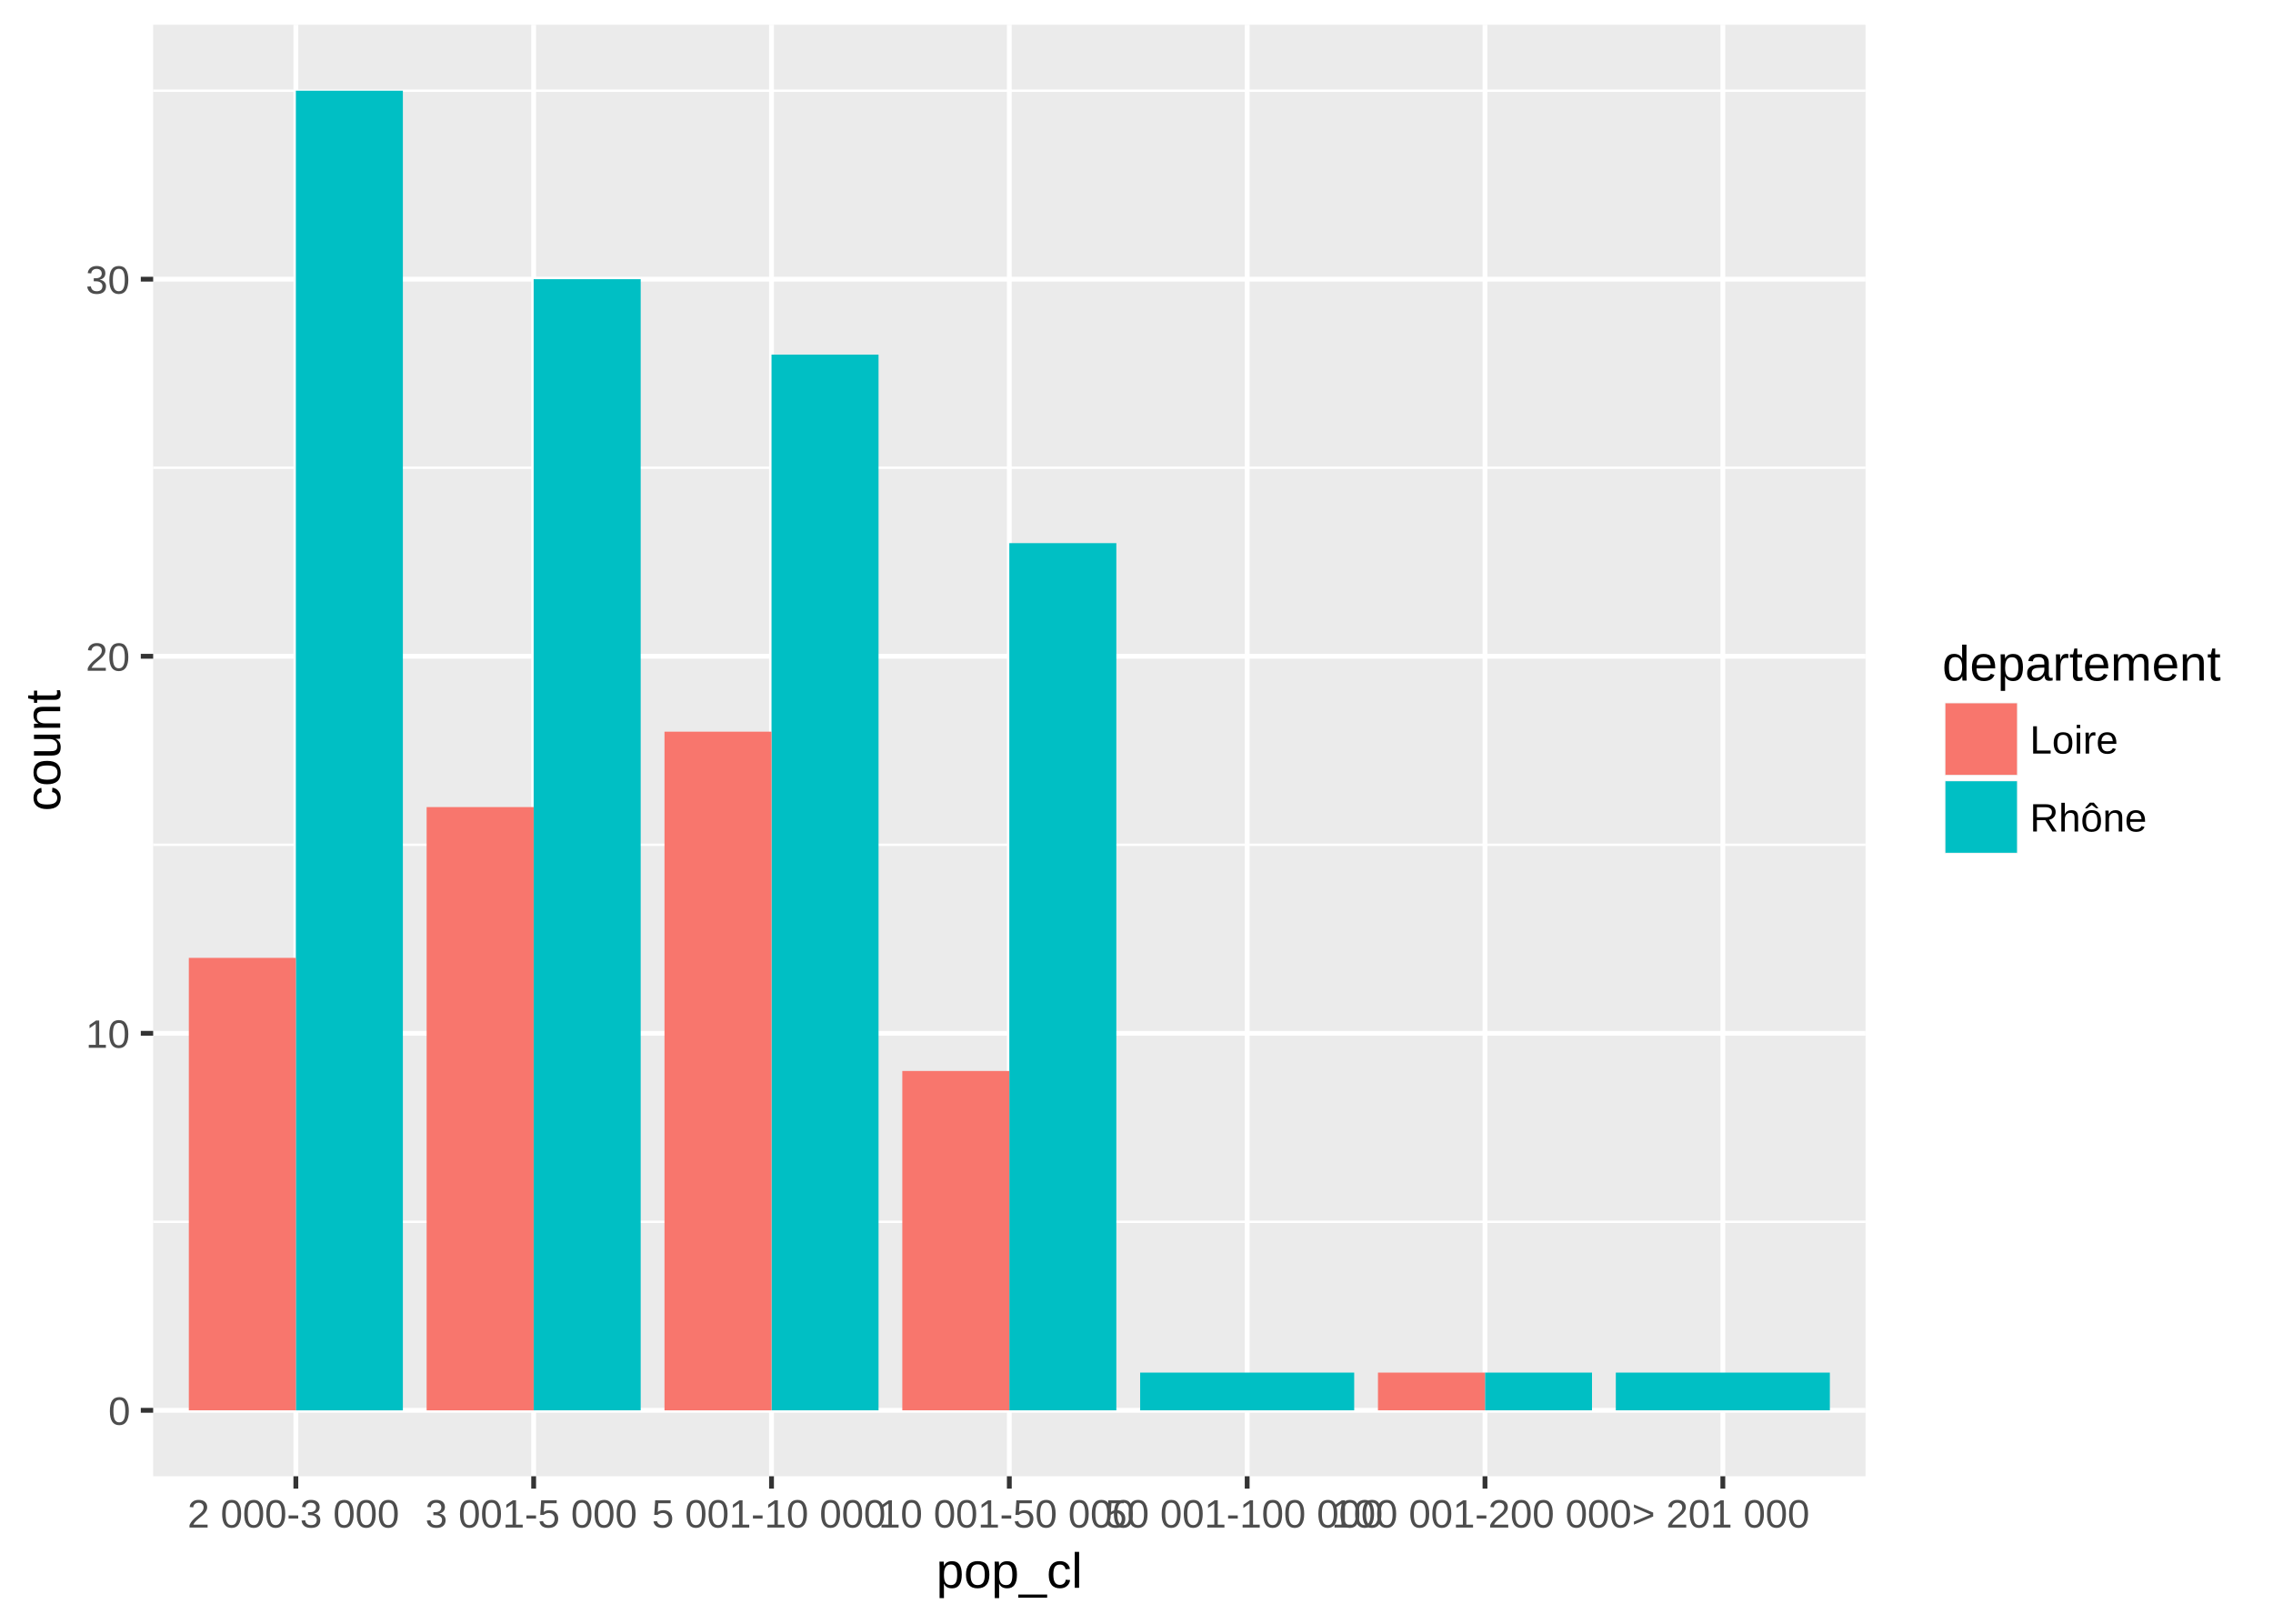
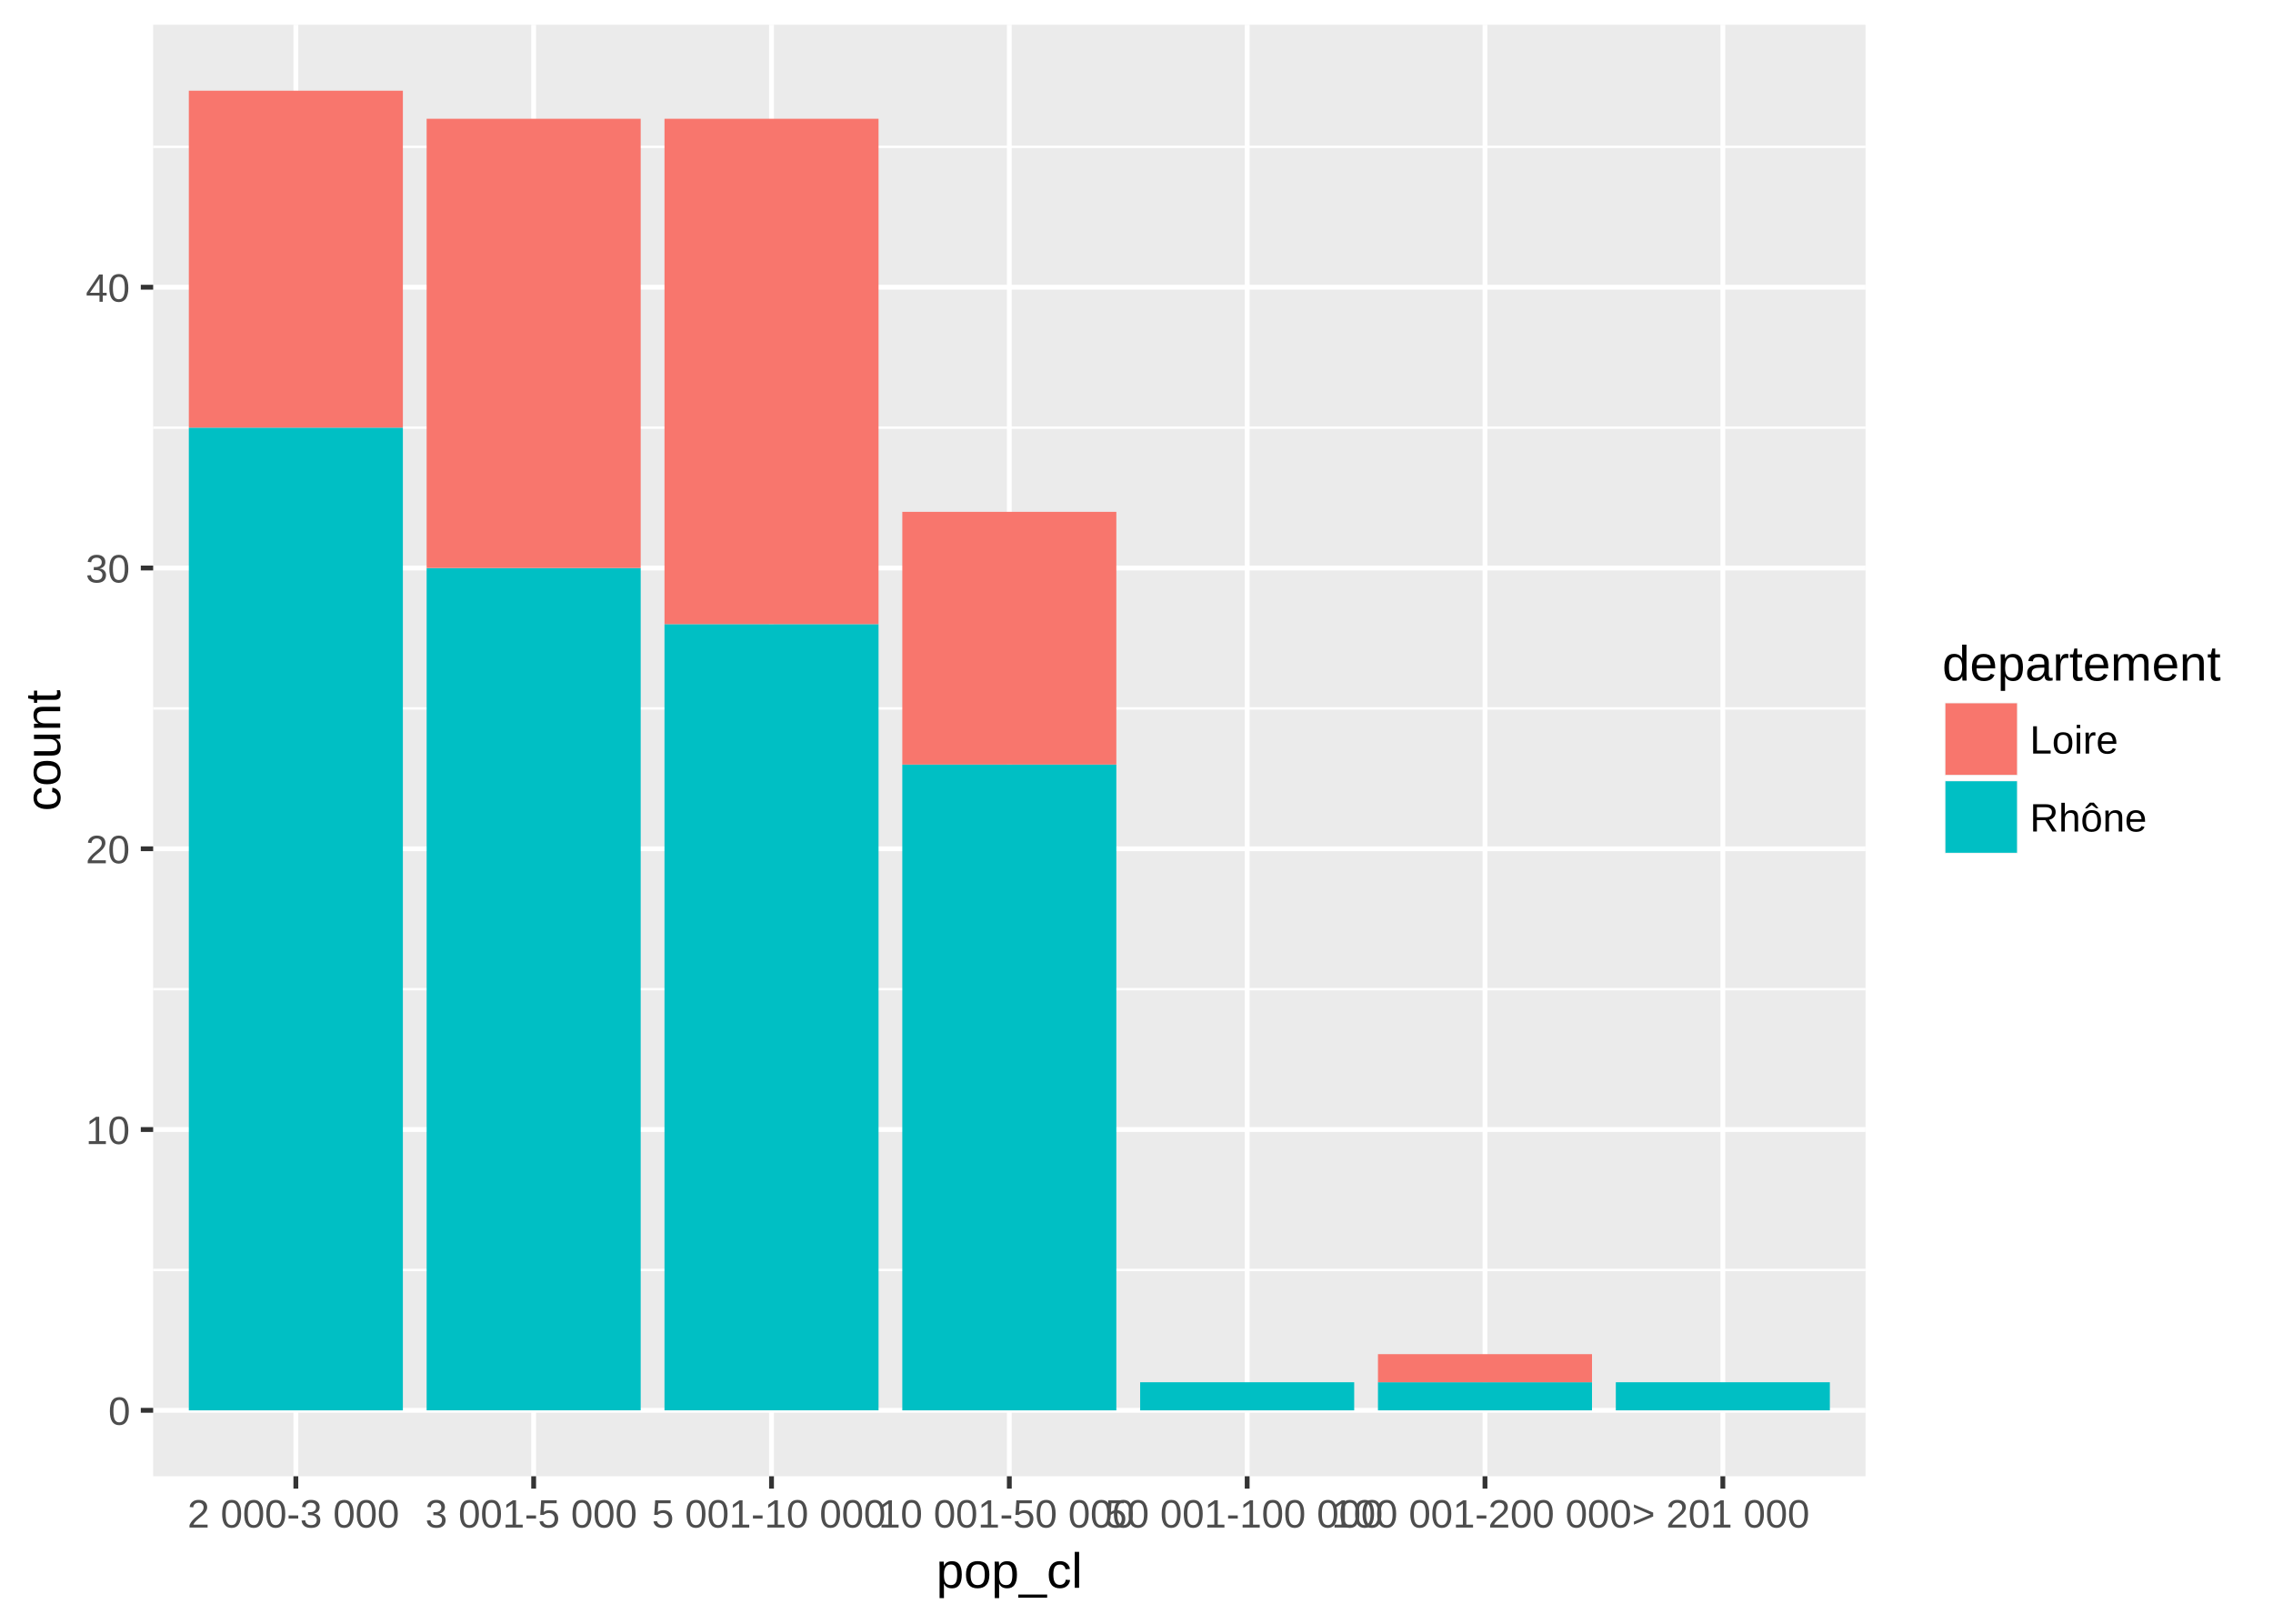
<svg xmlns="http://www.w3.org/2000/svg" viewBox="0 0 504.00 360.00">
  <defs>
    <style type="text/css">
    line, polyline, path, rect, circle {
      fill: none;
      stroke: #000000;
      stroke-linecap: round;
      stroke-linejoin: round;
      stroke-miterlimit: 10.00;
    }
  </style>
  </defs>
  <rect width="100%" height="100%" style="stroke: none; fill: #FFFFFF;" />
  <rect x="0.00" y="0.00" width="504.00" height="360.00" style="stroke-width: 1.07; stroke: #FFFFFF; fill: #FFFFFF;" />
  <defs>
    <clipPath id="cpMzMuOTU2Mnw0MTMuNjQ5fDMyNy4zMTN8NS40Nzk0NQ==">
      <rect x="33.96" y="5.48" width="379.69" height="321.83" />
    </clipPath>
  </defs>
  <rect x="33.96" y="5.48" width="379.69" height="321.83" style="stroke-width: 1.07; stroke: none; fill: #EBEBEB;" clip-path="url(#cpMzMuOTU2Mnw0MTMuNjQ5fDMyNy4zMTN8NS40Nzk0NQ==)" />
-   <polyline points="33.96,270.89 413.65,270.89 " style="stroke-width: 0.53; stroke: #FFFFFF; stroke-linecap: butt;" clip-path="url(#cpMzMuOTU2Mnw0MTMuNjQ5fDMyNy4zMTN8NS40Nzk0NQ==)" />
-   <polyline points="33.96,187.29 413.65,187.29 " style="stroke-width: 0.53; stroke: #FFFFFF; stroke-linecap: butt;" clip-path="url(#cpMzMuOTU2Mnw0MTMuNjQ5fDMyNy4zMTN8NS40Nzk0NQ==)" />
-   <polyline points="33.96,103.70 413.65,103.70 " style="stroke-width: 0.53; stroke: #FFFFFF; stroke-linecap: butt;" clip-path="url(#cpMzMuOTU2Mnw0MTMuNjQ5fDMyNy4zMTN8NS40Nzk0NQ==)" />
-   <polyline points="33.96,20.11 413.65,20.11 " style="stroke-width: 0.53; stroke: #FFFFFF; stroke-linecap: butt;" clip-path="url(#cpMzMuOTU2Mnw0MTMuNjQ5fDMyNy4zMTN8NS40Nzk0NQ==)" />
+   <polyline points="33.96,281.56 413.65,281.56 " style="stroke-width: 0.53; stroke: #FFFFFF; stroke-linecap: butt;" clip-path="url(#cpMzMuOTU2Mnw0MTMuNjQ5fDMyNy4zMTN8NS40Nzk0NQ==)" />
+   <polyline points="33.96,219.31 413.65,219.31 " style="stroke-width: 0.53; stroke: #FFFFFF; stroke-linecap: butt;" clip-path="url(#cpMzMuOTU2Mnw0MTMuNjQ5fDMyNy4zMTN8NS40Nzk0NQ==)" />
+   <polyline points="33.96,157.06 413.65,157.06 " style="stroke-width: 0.53; stroke: #FFFFFF; stroke-linecap: butt;" clip-path="url(#cpMzMuOTU2Mnw0MTMuNjQ5fDMyNy4zMTN8NS40Nzk0NQ==)" />
+   <polyline points="33.96,94.81 413.65,94.81 " style="stroke-width: 0.53; stroke: #FFFFFF; stroke-linecap: butt;" clip-path="url(#cpMzMuOTU2Mnw0MTMuNjQ5fDMyNy4zMTN8NS40Nzk0NQ==)" />
+   <polyline points="33.96,32.56 413.65,32.56 " style="stroke-width: 0.53; stroke: #FFFFFF; stroke-linecap: butt;" clip-path="url(#cpMzMuOTU2Mnw0MTMuNjQ5fDMyNy4zMTN8NS40Nzk0NQ==)" />
  <polyline points="33.96,312.68 413.65,312.68 " style="stroke-width: 1.07; stroke: #FFFFFF; stroke-linecap: butt;" clip-path="url(#cpMzMuOTU2Mnw0MTMuNjQ5fDMyNy4zMTN8NS40Nzk0NQ==)" />
-   <polyline points="33.96,229.09 413.65,229.09 " style="stroke-width: 1.07; stroke: #FFFFFF; stroke-linecap: butt;" clip-path="url(#cpMzMuOTU2Mnw0MTMuNjQ5fDMyNy4zMTN8NS40Nzk0NQ==)" />
-   <polyline points="33.96,145.50 413.65,145.50 " style="stroke-width: 1.07; stroke: #FFFFFF; stroke-linecap: butt;" clip-path="url(#cpMzMuOTU2Mnw0MTMuNjQ5fDMyNy4zMTN8NS40Nzk0NQ==)" />
-   <polyline points="33.96,61.90 413.65,61.90 " style="stroke-width: 1.07; stroke: #FFFFFF; stroke-linecap: butt;" clip-path="url(#cpMzMuOTU2Mnw0MTMuNjQ5fDMyNy4zMTN8NS40Nzk0NQ==)" />
+   <polyline points="33.96,250.43 413.65,250.43 " style="stroke-width: 1.07; stroke: #FFFFFF; stroke-linecap: butt;" clip-path="url(#cpMzMuOTU2Mnw0MTMuNjQ5fDMyNy4zMTN8NS40Nzk0NQ==)" />
+   <polyline points="33.96,188.18 413.65,188.18 " style="stroke-width: 1.07; stroke: #FFFFFF; stroke-linecap: butt;" clip-path="url(#cpMzMuOTU2Mnw0MTMuNjQ5fDMyNy4zMTN8NS40Nzk0NQ==)" />
+   <polyline points="33.96,125.93 413.65,125.93 " style="stroke-width: 1.07; stroke: #FFFFFF; stroke-linecap: butt;" clip-path="url(#cpMzMuOTU2Mnw0MTMuNjQ5fDMyNy4zMTN8NS40Nzk0NQ==)" />
+   <polyline points="33.96,63.68 413.65,63.68 " style="stroke-width: 1.07; stroke: #FFFFFF; stroke-linecap: butt;" clip-path="url(#cpMzMuOTU2Mnw0MTMuNjQ5fDMyNy4zMTN8NS40Nzk0NQ==)" />
  <polyline points="65.60,327.31 65.60,5.48 " style="stroke-width: 1.07; stroke: #FFFFFF; stroke-linecap: butt;" clip-path="url(#cpMzMuOTU2Mnw0MTMuNjQ5fDMyNy4zMTN8NS40Nzk0NQ==)" />
  <polyline points="118.33,327.31 118.33,5.48 " style="stroke-width: 1.07; stroke: #FFFFFF; stroke-linecap: butt;" clip-path="url(#cpMzMuOTU2Mnw0MTMuNjQ5fDMyNy4zMTN8NS40Nzk0NQ==)" />
  <polyline points="171.07,327.31 171.07,5.48 " style="stroke-width: 1.07; stroke: #FFFFFF; stroke-linecap: butt;" clip-path="url(#cpMzMuOTU2Mnw0MTMuNjQ5fDMyNy4zMTN8NS40Nzk0NQ==)" />
  <polyline points="223.80,327.31 223.80,5.48 " style="stroke-width: 1.07; stroke: #FFFFFF; stroke-linecap: butt;" clip-path="url(#cpMzMuOTU2Mnw0MTMuNjQ5fDMyNy4zMTN8NS40Nzk0NQ==)" />
  <polyline points="276.54,327.31 276.54,5.48 " style="stroke-width: 1.07; stroke: #FFFFFF; stroke-linecap: butt;" clip-path="url(#cpMzMuOTU2Mnw0MTMuNjQ5fDMyNy4zMTN8NS40Nzk0NQ==)" />
  <polyline points="329.27,327.31 329.27,5.48 " style="stroke-width: 1.07; stroke: #FFFFFF; stroke-linecap: butt;" clip-path="url(#cpMzMuOTU2Mnw0MTMuNjQ5fDMyNy4zMTN8NS40Nzk0NQ==)" />
  <polyline points="382.01,327.31 382.01,5.48 " style="stroke-width: 1.07; stroke: #FFFFFF; stroke-linecap: butt;" clip-path="url(#cpMzMuOTU2Mnw0MTMuNjQ5fDMyNy4zMTN8NS40Nzk0NQ==)" />
-   <rect x="65.60" y="20.11" width="23.73" height="292.58" style="stroke-width: 1.07; stroke: none; stroke-linecap: butt; fill: #00BFC4;" clip-path="url(#cpMzMuOTU2Mnw0MTMuNjQ5fDMyNy4zMTN8NS40Nzk0NQ==)" />
-   <rect x="41.87" y="212.37" width="23.73" height="100.31" style="stroke-width: 1.07; stroke: none; stroke-linecap: butt; fill: #F8766D;" clip-path="url(#cpMzMuOTU2Mnw0MTMuNjQ5fDMyNy4zMTN8NS40Nzk0NQ==)" />
-   <rect x="118.33" y="61.90" width="23.73" height="250.78" style="stroke-width: 1.07; stroke: none; stroke-linecap: butt; fill: #00BFC4;" clip-path="url(#cpMzMuOTU2Mnw0MTMuNjQ5fDMyNy4zMTN8NS40Nzk0NQ==)" />
-   <rect x="94.60" y="178.94" width="23.73" height="133.75" style="stroke-width: 1.07; stroke: none; stroke-linecap: butt; fill: #F8766D;" clip-path="url(#cpMzMuOTU2Mnw0MTMuNjQ5fDMyNy4zMTN8NS40Nzk0NQ==)" />
-   <rect x="171.07" y="78.62" width="23.73" height="234.06" style="stroke-width: 1.07; stroke: none; stroke-linecap: butt; fill: #00BFC4;" clip-path="url(#cpMzMuOTU2Mnw0MTMuNjQ5fDMyNy4zMTN8NS40Nzk0NQ==)" />
-   <rect x="147.34" y="162.22" width="23.73" height="150.47" style="stroke-width: 1.07; stroke: none; stroke-linecap: butt; fill: #F8766D;" clip-path="url(#cpMzMuOTU2Mnw0MTMuNjQ5fDMyNy4zMTN8NS40Nzk0NQ==)" />
-   <rect x="223.80" y="120.42" width="23.73" height="192.26" style="stroke-width: 1.07; stroke: none; stroke-linecap: butt; fill: #00BFC4;" clip-path="url(#cpMzMuOTU2Mnw0MTMuNjQ5fDMyNy4zMTN8NS40Nzk0NQ==)" />
-   <rect x="200.07" y="237.45" width="23.73" height="75.23" style="stroke-width: 1.07; stroke: none; stroke-linecap: butt; fill: #F8766D;" clip-path="url(#cpMzMuOTU2Mnw0MTMuNjQ5fDMyNy4zMTN8NS40Nzk0NQ==)" />
-   <rect x="252.81" y="304.32" width="47.46" height="8.36" style="stroke-width: 1.07; stroke: none; stroke-linecap: butt; fill: #00BFC4;" clip-path="url(#cpMzMuOTU2Mnw0MTMuNjQ5fDMyNy4zMTN8NS40Nzk0NQ==)" />
-   <rect x="329.27" y="304.32" width="23.73" height="8.36" style="stroke-width: 1.07; stroke: none; stroke-linecap: butt; fill: #00BFC4;" clip-path="url(#cpMzMuOTU2Mnw0MTMuNjQ5fDMyNy4zMTN8NS40Nzk0NQ==)" />
-   <rect x="305.54" y="304.32" width="23.73" height="8.36" style="stroke-width: 1.07; stroke: none; stroke-linecap: butt; fill: #F8766D;" clip-path="url(#cpMzMuOTU2Mnw0MTMuNjQ5fDMyNy4zMTN8NS40Nzk0NQ==)" />
-   <rect x="358.28" y="304.32" width="47.46" height="8.36" style="stroke-width: 1.07; stroke: none; stroke-linecap: butt; fill: #00BFC4;" clip-path="url(#cpMzMuOTU2Mnw0MTMuNjQ5fDMyNy4zMTN8NS40Nzk0NQ==)" />
+   <rect x="41.87" y="94.81" width="47.46" height="217.88" style="stroke-width: 1.07; stroke: none; stroke-linecap: butt; fill: #00BFC4;" clip-path="url(#cpMzMuOTU2Mnw0MTMuNjQ5fDMyNy4zMTN8NS40Nzk0NQ==)" />
+   <rect x="41.87" y="20.11" width="47.46" height="74.70" style="stroke-width: 1.07; stroke: none; stroke-linecap: butt; fill: #F8766D;" clip-path="url(#cpMzMuOTU2Mnw0MTMuNjQ5fDMyNy4zMTN8NS40Nzk0NQ==)" />
+   <rect x="94.60" y="125.93" width="47.46" height="186.75" style="stroke-width: 1.07; stroke: none; stroke-linecap: butt; fill: #00BFC4;" clip-path="url(#cpMzMuOTU2Mnw0MTMuNjQ5fDMyNy4zMTN8NS40Nzk0NQ==)" />
+   <rect x="94.60" y="26.33" width="47.46" height="99.60" style="stroke-width: 1.07; stroke: none; stroke-linecap: butt; fill: #F8766D;" clip-path="url(#cpMzMuOTU2Mnw0MTMuNjQ5fDMyNy4zMTN8NS40Nzk0NQ==)" />
+   <rect x="147.34" y="138.38" width="47.46" height="174.30" style="stroke-width: 1.07; stroke: none; stroke-linecap: butt; fill: #00BFC4;" clip-path="url(#cpMzMuOTU2Mnw0MTMuNjQ5fDMyNy4zMTN8NS40Nzk0NQ==)" />
+   <rect x="147.34" y="26.33" width="47.46" height="112.05" style="stroke-width: 1.07; stroke: none; stroke-linecap: butt; fill: #F8766D;" clip-path="url(#cpMzMuOTU2Mnw0MTMuNjQ5fDMyNy4zMTN8NS40Nzk0NQ==)" />
+   <rect x="200.07" y="169.51" width="47.46" height="143.18" style="stroke-width: 1.07; stroke: none; stroke-linecap: butt; fill: #00BFC4;" clip-path="url(#cpMzMuOTU2Mnw0MTMuNjQ5fDMyNy4zMTN8NS40Nzk0NQ==)" />
+   <rect x="200.07" y="113.48" width="47.46" height="56.03" style="stroke-width: 1.07; stroke: none; stroke-linecap: butt; fill: #F8766D;" clip-path="url(#cpMzMuOTU2Mnw0MTMuNjQ5fDMyNy4zMTN8NS40Nzk0NQ==)" />
+   <rect x="252.81" y="306.46" width="47.46" height="6.23" style="stroke-width: 1.07; stroke: none; stroke-linecap: butt; fill: #00BFC4;" clip-path="url(#cpMzMuOTU2Mnw0MTMuNjQ5fDMyNy4zMTN8NS40Nzk0NQ==)" />
+   <rect x="305.54" y="306.46" width="47.46" height="6.23" style="stroke-width: 1.07; stroke: none; stroke-linecap: butt; fill: #00BFC4;" clip-path="url(#cpMzMuOTU2Mnw0MTMuNjQ5fDMyNy4zMTN8NS40Nzk0NQ==)" />
+   <rect x="305.54" y="300.23" width="47.46" height="6.23" style="stroke-width: 1.07; stroke: none; stroke-linecap: butt; fill: #F8766D;" clip-path="url(#cpMzMuOTU2Mnw0MTMuNjQ5fDMyNy4zMTN8NS40Nzk0NQ==)" />
+   <rect x="358.28" y="306.46" width="47.46" height="6.23" style="stroke-width: 1.07; stroke: none; stroke-linecap: butt; fill: #00BFC4;" clip-path="url(#cpMzMuOTU2Mnw0MTMuNjQ5fDMyNy4zMTN8NS40Nzk0NQ==)" />
  <defs>
    <clipPath id="cpMHw1MDR8MzYwfDA=">
      <rect x="0.00" y="0.00" width="504.00" height="360.00" />
    </clipPath>
  </defs>
  <g clip-path="url(#cpMHw1MDR8MzYwfDA=)">
    <text x="24.02" y="315.90" style="font-size: 8.80px; fill: #4D4D4D; font-family: Arial;" textLength="5.01px" lengthAdjust="spacingAndGlyphs">0</text>
  </g>
  <g clip-path="url(#cpMHw1MDR8MzYwfDA=)">
-     <text x="19.01" y="232.31" style="font-size: 8.80px; fill: #4D4D4D; font-family: Arial;" textLength="10.01px" lengthAdjust="spacingAndGlyphs">10</text>
+     <text x="19.01" y="253.65" style="font-size: 8.80px; fill: #4D4D4D; font-family: Arial;" textLength="10.01px" lengthAdjust="spacingAndGlyphs">10</text>
  </g>
  <g clip-path="url(#cpMHw1MDR8MzYwfDA=)">
-     <text x="19.01" y="148.72" style="font-size: 8.80px; fill: #4D4D4D; font-family: Arial;" textLength="10.01px" lengthAdjust="spacingAndGlyphs">20</text>
+     <text x="19.01" y="191.40" style="font-size: 8.80px; fill: #4D4D4D; font-family: Arial;" textLength="10.01px" lengthAdjust="spacingAndGlyphs">20</text>
  </g>
  <g clip-path="url(#cpMHw1MDR8MzYwfDA=)">
-     <text x="19.01" y="65.12" style="font-size: 8.80px; fill: #4D4D4D; font-family: Arial;" textLength="10.01px" lengthAdjust="spacingAndGlyphs">30</text>
+     <text x="19.01" y="129.15" style="font-size: 8.80px; fill: #4D4D4D; font-family: Arial;" textLength="10.01px" lengthAdjust="spacingAndGlyphs">30</text>
+   </g>
+   <g clip-path="url(#cpMHw1MDR8MzYwfDA=)">
+     <text x="19.01" y="66.90" style="font-size: 8.80px; fill: #4D4D4D; font-family: Arial;" textLength="10.01px" lengthAdjust="spacingAndGlyphs">40</text>
  </g>
  <polyline points="31.22,312.68 33.96,312.68 " style="stroke-width: 1.07; stroke: #333333; stroke-linecap: butt;" clip-path="url(#cpMHw1MDR8MzYwfDA=)" />
-   <polyline points="31.22,229.09 33.96,229.09 " style="stroke-width: 1.07; stroke: #333333; stroke-linecap: butt;" clip-path="url(#cpMHw1MDR8MzYwfDA=)" />
-   <polyline points="31.22,145.50 33.96,145.50 " style="stroke-width: 1.07; stroke: #333333; stroke-linecap: butt;" clip-path="url(#cpMHw1MDR8MzYwfDA=)" />
-   <polyline points="31.22,61.90 33.96,61.90 " style="stroke-width: 1.07; stroke: #333333; stroke-linecap: butt;" clip-path="url(#cpMHw1MDR8MzYwfDA=)" />
+   <polyline points="31.22,250.43 33.96,250.43 " style="stroke-width: 1.07; stroke: #333333; stroke-linecap: butt;" clip-path="url(#cpMHw1MDR8MzYwfDA=)" />
+   <polyline points="31.22,188.18 33.96,188.18 " style="stroke-width: 1.07; stroke: #333333; stroke-linecap: butt;" clip-path="url(#cpMHw1MDR8MzYwfDA=)" />
+   <polyline points="31.22,125.93 33.96,125.93 " style="stroke-width: 1.07; stroke: #333333; stroke-linecap: butt;" clip-path="url(#cpMHw1MDR8MzYwfDA=)" />
+   <polyline points="31.22,63.68 33.96,63.68 " style="stroke-width: 1.07; stroke: #333333; stroke-linecap: butt;" clip-path="url(#cpMHw1MDR8MzYwfDA=)" />
  <polyline points="65.60,330.05 65.60,327.31 " style="stroke-width: 1.07; stroke: #333333; stroke-linecap: butt;" clip-path="url(#cpMHw1MDR8MzYwfDA=)" />
  <polyline points="118.33,330.05 118.33,327.31 " style="stroke-width: 1.07; stroke: #333333; stroke-linecap: butt;" clip-path="url(#cpMHw1MDR8MzYwfDA=)" />
  <polyline points="171.07,330.05 171.07,327.31 " style="stroke-width: 1.07; stroke: #333333; stroke-linecap: butt;" clip-path="url(#cpMHw1MDR8MzYwfDA=)" />
  <polyline points="223.80,330.05 223.80,327.31 " style="stroke-width: 1.07; stroke: #333333; stroke-linecap: butt;" clip-path="url(#cpMHw1MDR8MzYwfDA=)" />
  <polyline points="276.54,330.05 276.54,327.31 " style="stroke-width: 1.07; stroke: #333333; stroke-linecap: butt;" clip-path="url(#cpMHw1MDR8MzYwfDA=)" />
  <polyline points="329.27,330.05 329.27,327.31 " style="stroke-width: 1.07; stroke: #333333; stroke-linecap: butt;" clip-path="url(#cpMHw1MDR8MzYwfDA=)" />
  <polyline points="382.01,330.05 382.01,327.31 " style="stroke-width: 1.07; stroke: #333333; stroke-linecap: butt;" clip-path="url(#cpMHw1MDR8MzYwfDA=)" />
  <g clip-path="url(#cpMHw1MDR8MzYwfDA=)">
    <text x="41.58" y="338.68" style="font-size: 8.80px; fill: #4D4D4D; font-family: Arial;" textLength="48.04px" lengthAdjust="spacingAndGlyphs">2 000-3 000</text>
  </g>
  <g clip-path="url(#cpMHw1MDR8MzYwfDA=)">
    <text x="94.31" y="338.68" style="font-size: 8.80px; fill: #4D4D4D; font-family: Arial;" textLength="48.04px" lengthAdjust="spacingAndGlyphs">3 001-5 000</text>
  </g>
  <g clip-path="url(#cpMHw1MDR8MzYwfDA=)">
    <text x="144.54" y="338.68" style="font-size: 8.80px; fill: #4D4D4D; font-family: Arial;" textLength="53.05px" lengthAdjust="spacingAndGlyphs">5 001-10 000</text>
  </g>
  <g clip-path="url(#cpMHw1MDR8MzYwfDA=)">
    <text x="194.78" y="338.68" style="font-size: 8.80px; fill: #4D4D4D; font-family: Arial;" textLength="58.05px" lengthAdjust="spacingAndGlyphs">10 001-50 000</text>
  </g>
  <g clip-path="url(#cpMHw1MDR8MzYwfDA=)">
    <text x="245.01" y="338.68" style="font-size: 8.80px; fill: #4D4D4D; font-family: Arial;" textLength="63.06px" lengthAdjust="spacingAndGlyphs">50 001-100 000</text>
  </g>
  <g clip-path="url(#cpMHw1MDR8MzYwfDA=)">
    <text x="295.24" y="338.68" style="font-size: 8.80px; fill: #4D4D4D; font-family: Arial;" textLength="68.06px" lengthAdjust="spacingAndGlyphs">100 001-200 000</text>
  </g>
  <g clip-path="url(#cpMHw1MDR8MzYwfDA=)">
    <text x="361.86" y="338.68" style="font-size: 8.80px; fill: #4D4D4D; font-family: Arial;" textLength="40.29px" lengthAdjust="spacingAndGlyphs">&gt; 201 000</text>
  </g>
  <g clip-path="url(#cpMHw1MDR8MzYwfDA=)">
    <text x="207.60" y="352.04" style="font-size: 11.00px; font-family: Arial;" textLength="32.41px" lengthAdjust="spacingAndGlyphs">pop_cl</text>
  </g>
  <g clip-path="url(#cpMHw1MDR8MzYwfDA=)">
    <text transform="translate(13.35,179.85) rotate(-90)" style="font-size: 11.00px; font-family: Arial;" textLength="26.91px" lengthAdjust="spacingAndGlyphs">count</text>
  </g>
  <rect x="424.99" y="137.34" width="73.53" height="58.12" style="stroke-width: 1.07; stroke: none; fill: #FFFFFF;" clip-path="url(#cpMHw1MDR8MzYwfDA=)" />
  <g clip-path="url(#cpMHw1MDR8MzYwfDA=)">
    <text x="430.66" y="150.89" style="font-size: 11.00px; font-family: Arial;" textLength="61.76px" lengthAdjust="spacingAndGlyphs">departement</text>
  </g>
  <rect x="430.66" y="155.23" width="17.28" height="17.28" style="stroke-width: 1.07; stroke: #FFFFFF; fill: #F2F2F2;" clip-path="url(#cpMHw1MDR8MzYwfDA=)" />
  <rect x="431.37" y="155.93" width="15.86" height="15.86" style="stroke-width: 1.07; stroke: none; stroke-linejoin: miter; fill: #F8766D;" clip-path="url(#cpMHw1MDR8MzYwfDA=)" />
  <rect x="430.66" y="172.51" width="17.28" height="17.28" style="stroke-width: 1.07; stroke: #FFFFFF; fill: #F2F2F2;" clip-path="url(#cpMHw1MDR8MzYwfDA=)" />
  <rect x="431.37" y="173.21" width="15.86" height="15.86" style="stroke-width: 1.07; stroke: none; stroke-linejoin: miter; fill: #00BFC4;" clip-path="url(#cpMHw1MDR8MzYwfDA=)" />
  <g clip-path="url(#cpMHw1MDR8MzYwfDA=)">
    <text x="450.10" y="167.08" style="font-size: 8.80px; font-family: Arial;" textLength="20.01px" lengthAdjust="spacingAndGlyphs">Loire</text>
  </g>
  <g clip-path="url(#cpMHw1MDR8MzYwfDA=)">
    <text x="450.10" y="184.36" style="font-size: 8.80px; font-family: Arial;" textLength="26.52px" lengthAdjust="spacingAndGlyphs">Rhône</text>
  </g>
</svg>
